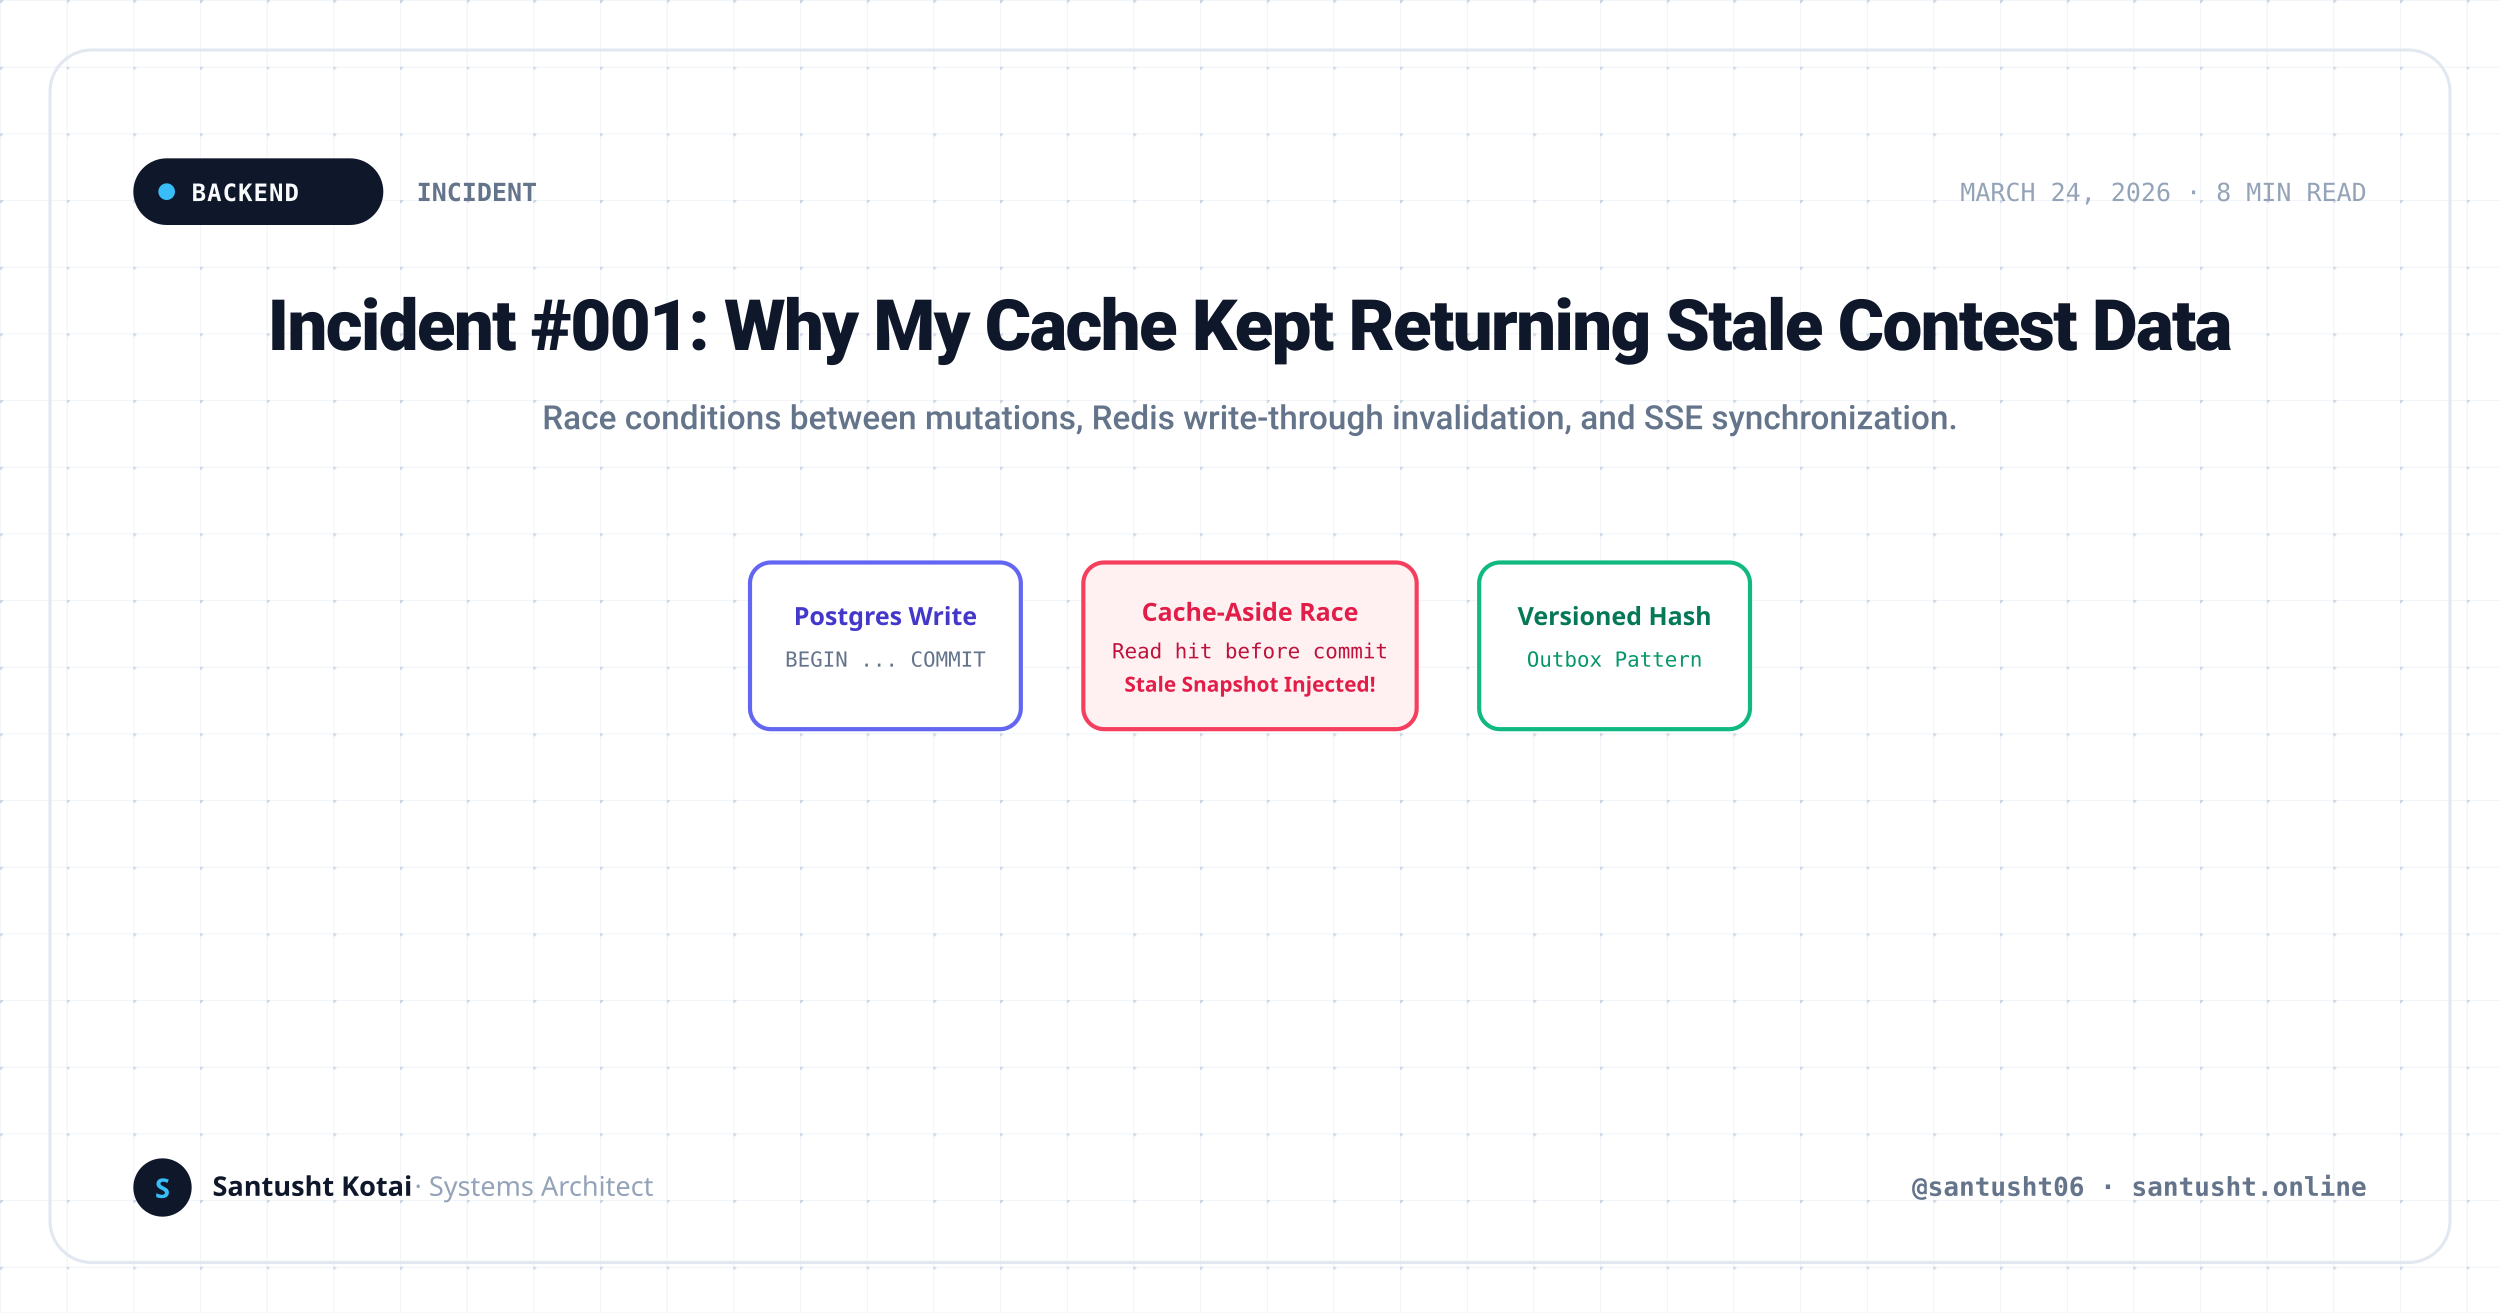
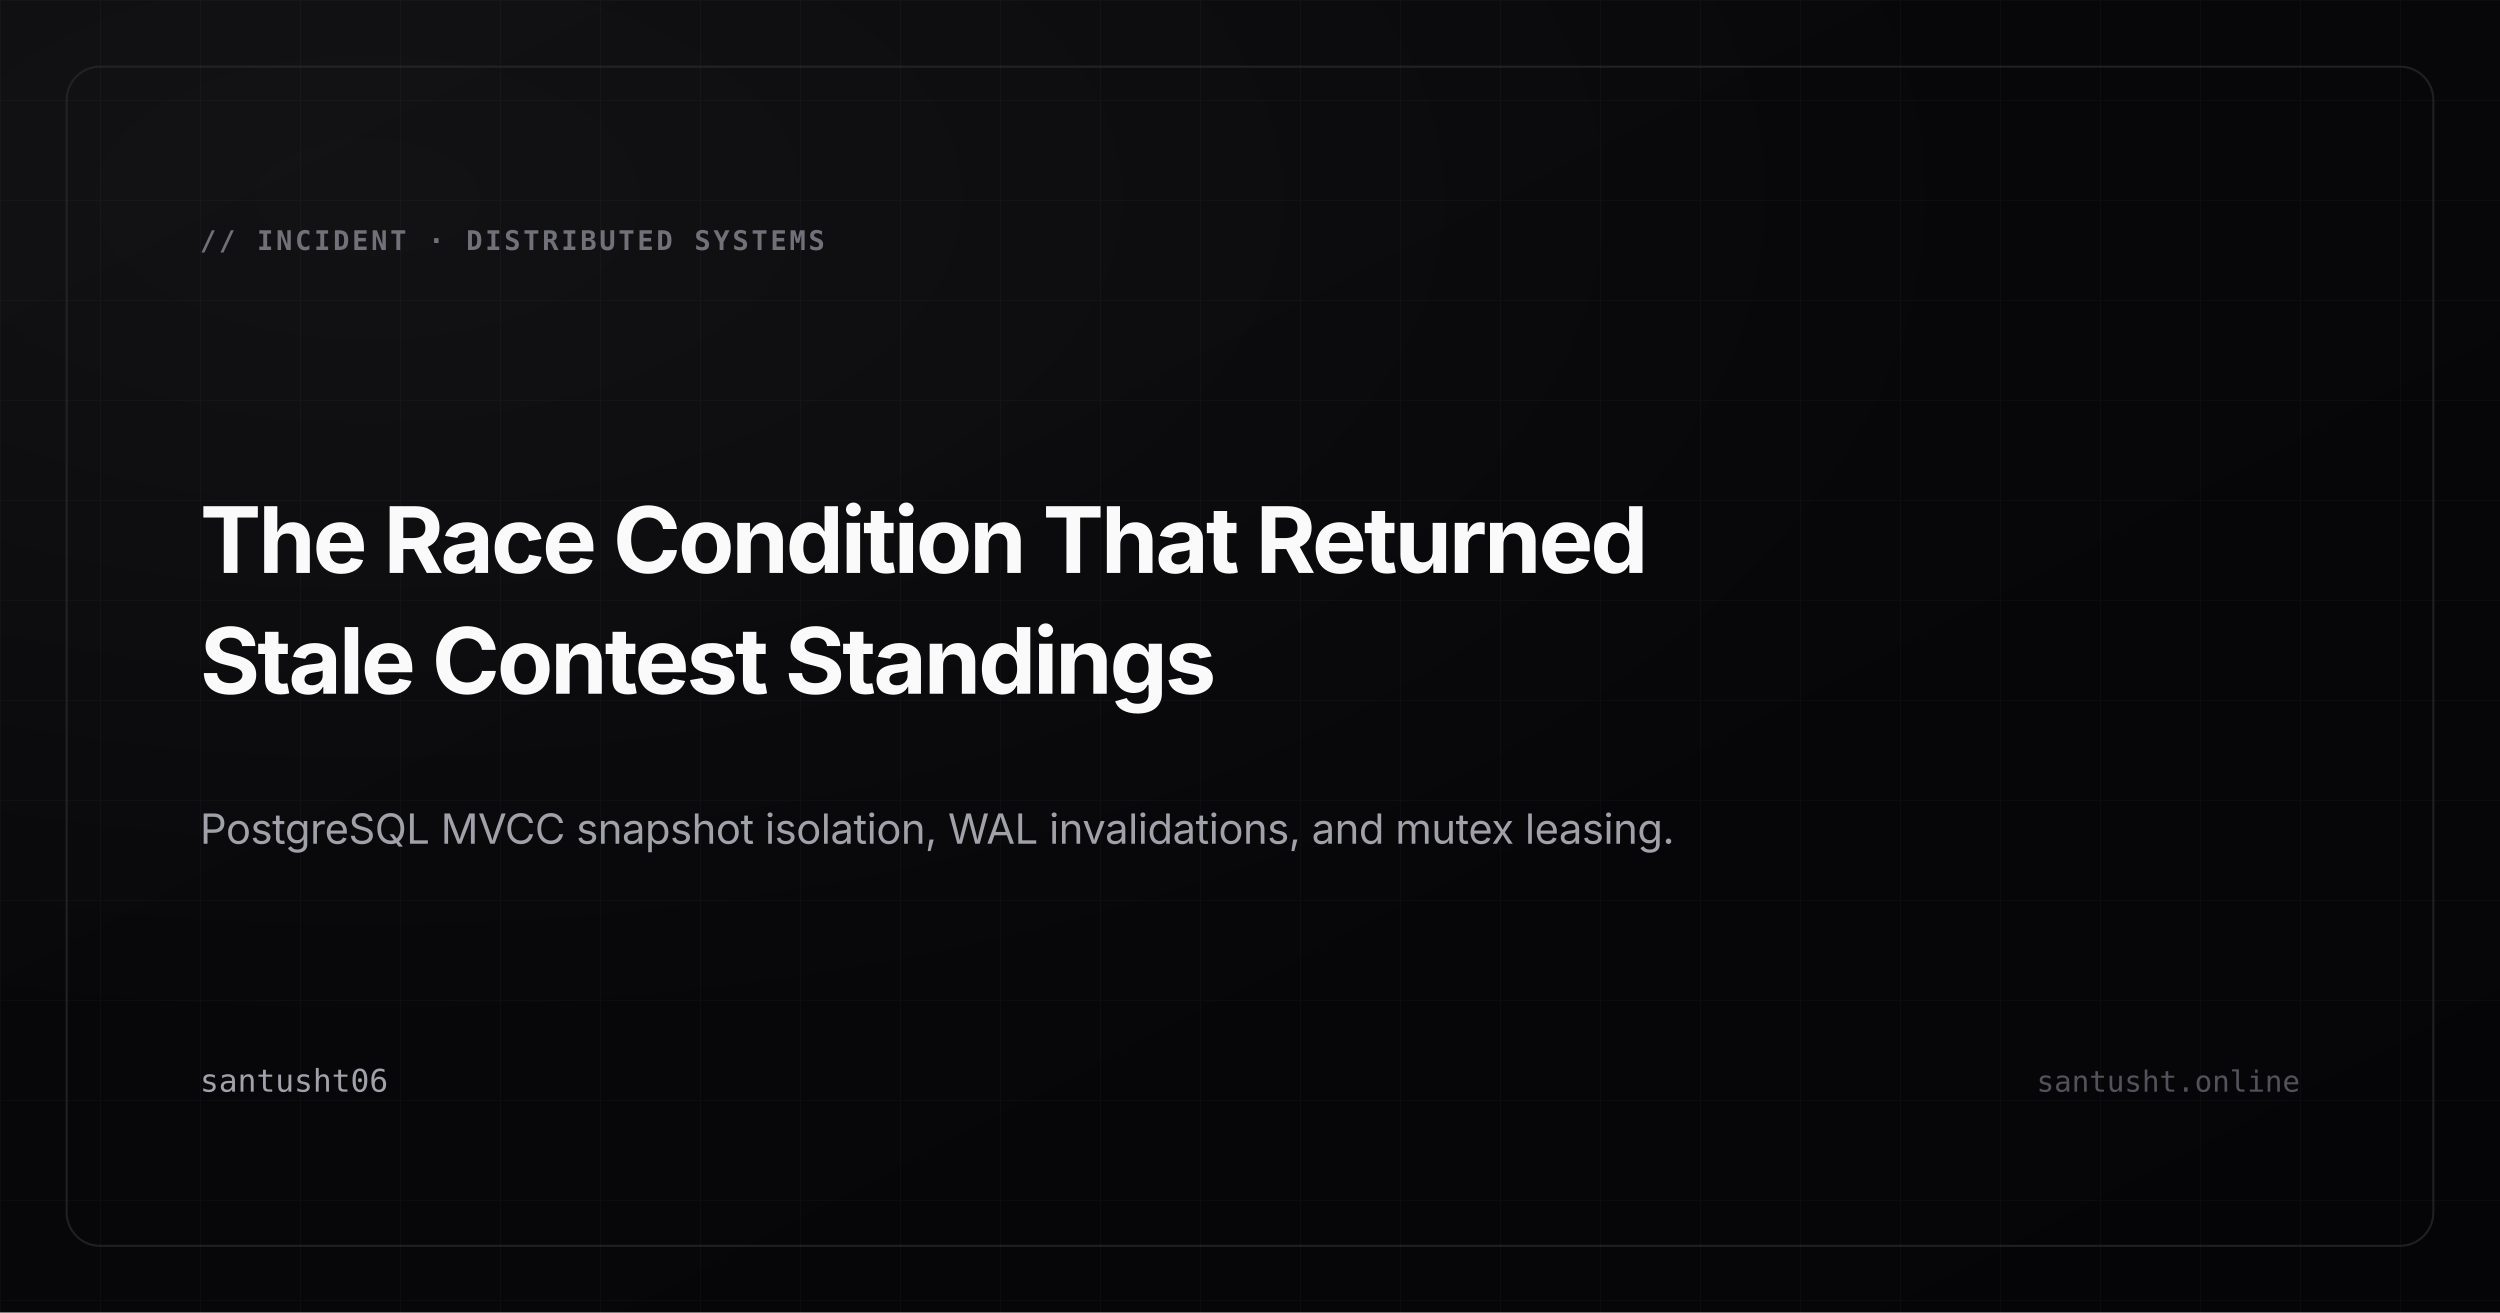
<svg xmlns="http://www.w3.org/2000/svg" viewBox="0 0 1200 630" width="1200" height="630">
  <defs>
-     <pattern id="grid" width="32" height="32" patternUnits="userSpaceOnUse">
-       <path d="M 32 0 L 0 0 0 32" fill="none" stroke="#f1f5f9" stroke-width="1" />
-       <circle cx="0" cy="0" r="1.5" fill="#cbd5e1" />
+     <linearGradient id="bgGradient" x1="0%" y1="0%" x2="100%" y2="100%">
+       <stop offset="0%" stop-color="#09090b" />
+       <stop offset="100%" stop-color="#050507" />
+     </linearGradient>
+     <radialGradient id="topGlow" cx="15%" cy="15%" r="65%">
+       <stop offset="0%" stop-color="#ffffff" stop-opacity="0.04" />
+       <stop offset="100%" stop-color="#ffffff" stop-opacity="0" />
+     </radialGradient>
+     <pattern id="cleanGrid" width="48" height="48" patternUnits="userSpaceOnUse">
+       <path d="M 48 0 L 0 0 0 48" fill="none" stroke="#ffffff" stroke-width="1" stroke-opacity="0.025" />
    </pattern>
-     <marker id="arrow" viewBox="0 0 10 10" refX="6" refY="5" markerWidth="6" markerHeight="6" orient="auto-start-reverse">
-       <path d="M 0 1 L 8 5 L 0 9 z" fill="#94a3b8" />
-     </marker>
-     <marker id="arrowGreen" viewBox="0 0 10 10" refX="6" refY="5" markerWidth="6" markerHeight="6" orient="auto-start-reverse">
-       <path d="M 0 1 L 8 5 L 0 9 z" fill="#10b981" />
-     </marker>
-     <marker id="arrowIndigo" viewBox="0 0 10 10" refX="6" refY="5" markerWidth="6" markerHeight="6" orient="auto-start-reverse">
-       <path d="M 0 1 L 8 5 L 0 9 z" fill="#6366f1" />
-     </marker>
  </defs>
-   <rect width="1200" height="630" fill="#ffffff" />
-   <rect width="1200" height="630" fill="url(#grid)" />
-   <rect x="24" y="24" width="1152" height="582" rx="20" fill="none" stroke="#e2e8f0" stroke-width="1.5" />
-   <g transform="translate(64, 76)">
-     <rect x="0" y="0" width="120" height="32" rx="16" fill="#0f172a" />
-     <circle cx="16" cy="16" r="4" fill="#38bdf8" />
-     <text x="28" y="20.5" font-family="Geist Mono, monospace" font-size="11.5" font-weight="700" fill="#f8fafc" letter-spacing="0.5">BACKEND</text>
-     <text x="136" y="20.5" font-family="Geist Mono, monospace" font-size="12" font-weight="600" fill="#64748b">INCIDENT</text>
-     <text x="1072" y="20.5" text-anchor="end" font-family="Geist Mono, monospace" font-size="12" font-weight="500" fill="#94a3b8">MARCH 24, 2026 · 8 MIN READ</text>
+   <rect width="1200" height="630" fill="url(#bgGradient)" />
+   <rect width="1200" height="630" fill="url(#topGlow)" />
+   <rect width="1200" height="630" fill="url(#cleanGrid)" />
+   <rect x="32" y="32" width="1136" height="566" rx="16" fill="none" stroke="#27272a" stroke-width="1" stroke-opacity="0.8" />
+   <g transform="translate(96, 120)">
+     <text font-family="'Geist Mono', 'SF Mono', 'Fira Code', monospace" font-size="13" font-weight="600" fill="#71717a" letter-spacing="0.1em">// INCIDENT · DISTRIBUTED SYSTEMS</text>
  </g>
-   <g transform="translate(600, 168)">
-     <text x="0" y="0" text-anchor="middle" font-family="-apple-system, BlinkMacSystemFont, 'Segoe UI', Roboto, sans-serif" font-size="34" font-weight="800" fill="#0f172a" letter-spacing="-0.8">
-       Incident #001: Why My Cache Kept Returning Stale Contest Data
-     </text>
-     <text x="0" y="38" text-anchor="middle" font-family="-apple-system, BlinkMacSystemFont, 'Segoe UI', Roboto, sans-serif" font-size="16" font-weight="500" fill="#64748b">
-       Race conditions between mutations, Redis write-through invalidation, and SSE synchronization.
-     </text>
+   <g>
+     <text x="96" y="275" font-family="-apple-system, BlinkMacSystemFont, 'Inter', 'Segoe UI', Roboto, sans-serif" font-size="44" font-weight="700" fill="#fafafa" letter-spacing="-0.03em">The Race Condition That Returned</text>
+     <text x="96" y="333" font-family="-apple-system, BlinkMacSystemFont, 'Inter', 'Segoe UI', Roboto, sans-serif" font-size="44" font-weight="700" fill="#fafafa" letter-spacing="-0.03em">Stale Contest Standings</text>
+     <text x="96" y="405" font-family="-apple-system, BlinkMacSystemFont, 'Inter', 'Segoe UI', Roboto, sans-serif" font-size="20" font-weight="400" fill="#a1a1aa" letter-spacing="-0.01em">PostgreSQL MVCC snapshot isolation, WAL invalidations, and mutex leasing.</text>
  </g>
-   <g transform="translate(600, 310)">
-     <rect x="-240" y="-40" width="130" height="80" rx="10" fill="#fff" stroke="#6366f1" stroke-width="2" />
-     <text x="-175" y="-10" text-anchor="middle" font-family="Geist, sans-serif" font-size="12" font-weight="700" fill="#4338ca">Postgres Write</text>
-     <text x="-175" y="10" text-anchor="middle" font-family="Geist Mono, monospace" font-size="10" fill="#64748b">BEGIN ... COMMIT</text>
-     <rect x="-80" y="-40" width="160" height="80" rx="10" fill="#fff1f2" stroke="#f43f5e" stroke-width="2" />
-     <text x="0" y="-12" text-anchor="middle" font-family="Geist, sans-serif" font-size="12" font-weight="800" fill="#e11d48">Cache-Aside Race</text>
-     <text x="0" y="6" text-anchor="middle" font-family="Geist Mono, monospace" font-size="10" fill="#be123c">Read hit before commit</text>
-     <text x="0" y="22" text-anchor="middle" font-family="Geist, sans-serif" font-size="10" font-weight="600" fill="#e11d48">Stale Snapshot Injected!</text>
-     <rect x="110" y="-40" width="130" height="80" rx="10" fill="#fff" stroke="#10b981" stroke-width="2" />
-     <text x="175" y="-10" text-anchor="middle" font-family="Geist, sans-serif" font-size="12" font-weight="700" fill="#047857">Versioned Hash</text>
-     <text x="175" y="10" text-anchor="middle" font-family="Geist Mono, monospace" font-size="10" fill="#059669">Outbox Pattern</text>
-   </g>
-   <g transform="translate(64, 556)">
-     <circle cx="14" cy="14" r="14" fill="#0f172a" />
-     <text x="14" y="19" text-anchor="middle" font-family="Geist, sans-serif" font-size="13" font-weight="800" fill="#38bdf8">S</text>
-     <text x="38" y="18" font-family="Geist, sans-serif" font-size="13" font-weight="700" fill="#0f172a">Santusht Kotai</text>
-     <text x="135" y="18" font-family="Geist, sans-serif" font-size="13" font-weight="400" fill="#94a3b8">· Systems Architect</text>
-     <text x="1072" y="18" text-anchor="end" font-family="Geist Mono, monospace" font-size="12.5" font-weight="600" fill="#64748b">@santusht06 · santusht.online</text>
+   <g transform="translate(96, 524)">
+     <text font-family="'Geist Mono', 'SF Mono', 'Fira Code', monospace" font-size="15" font-weight="500" fill="#a1a1aa">santusht06</text>
+     <text x="1008" y="0" text-anchor="end" font-family="'Geist Mono', 'SF Mono', 'Fira Code', monospace" font-size="14" font-weight="400" fill="#52525b">santusht.online</text>
  </g>
</svg>
